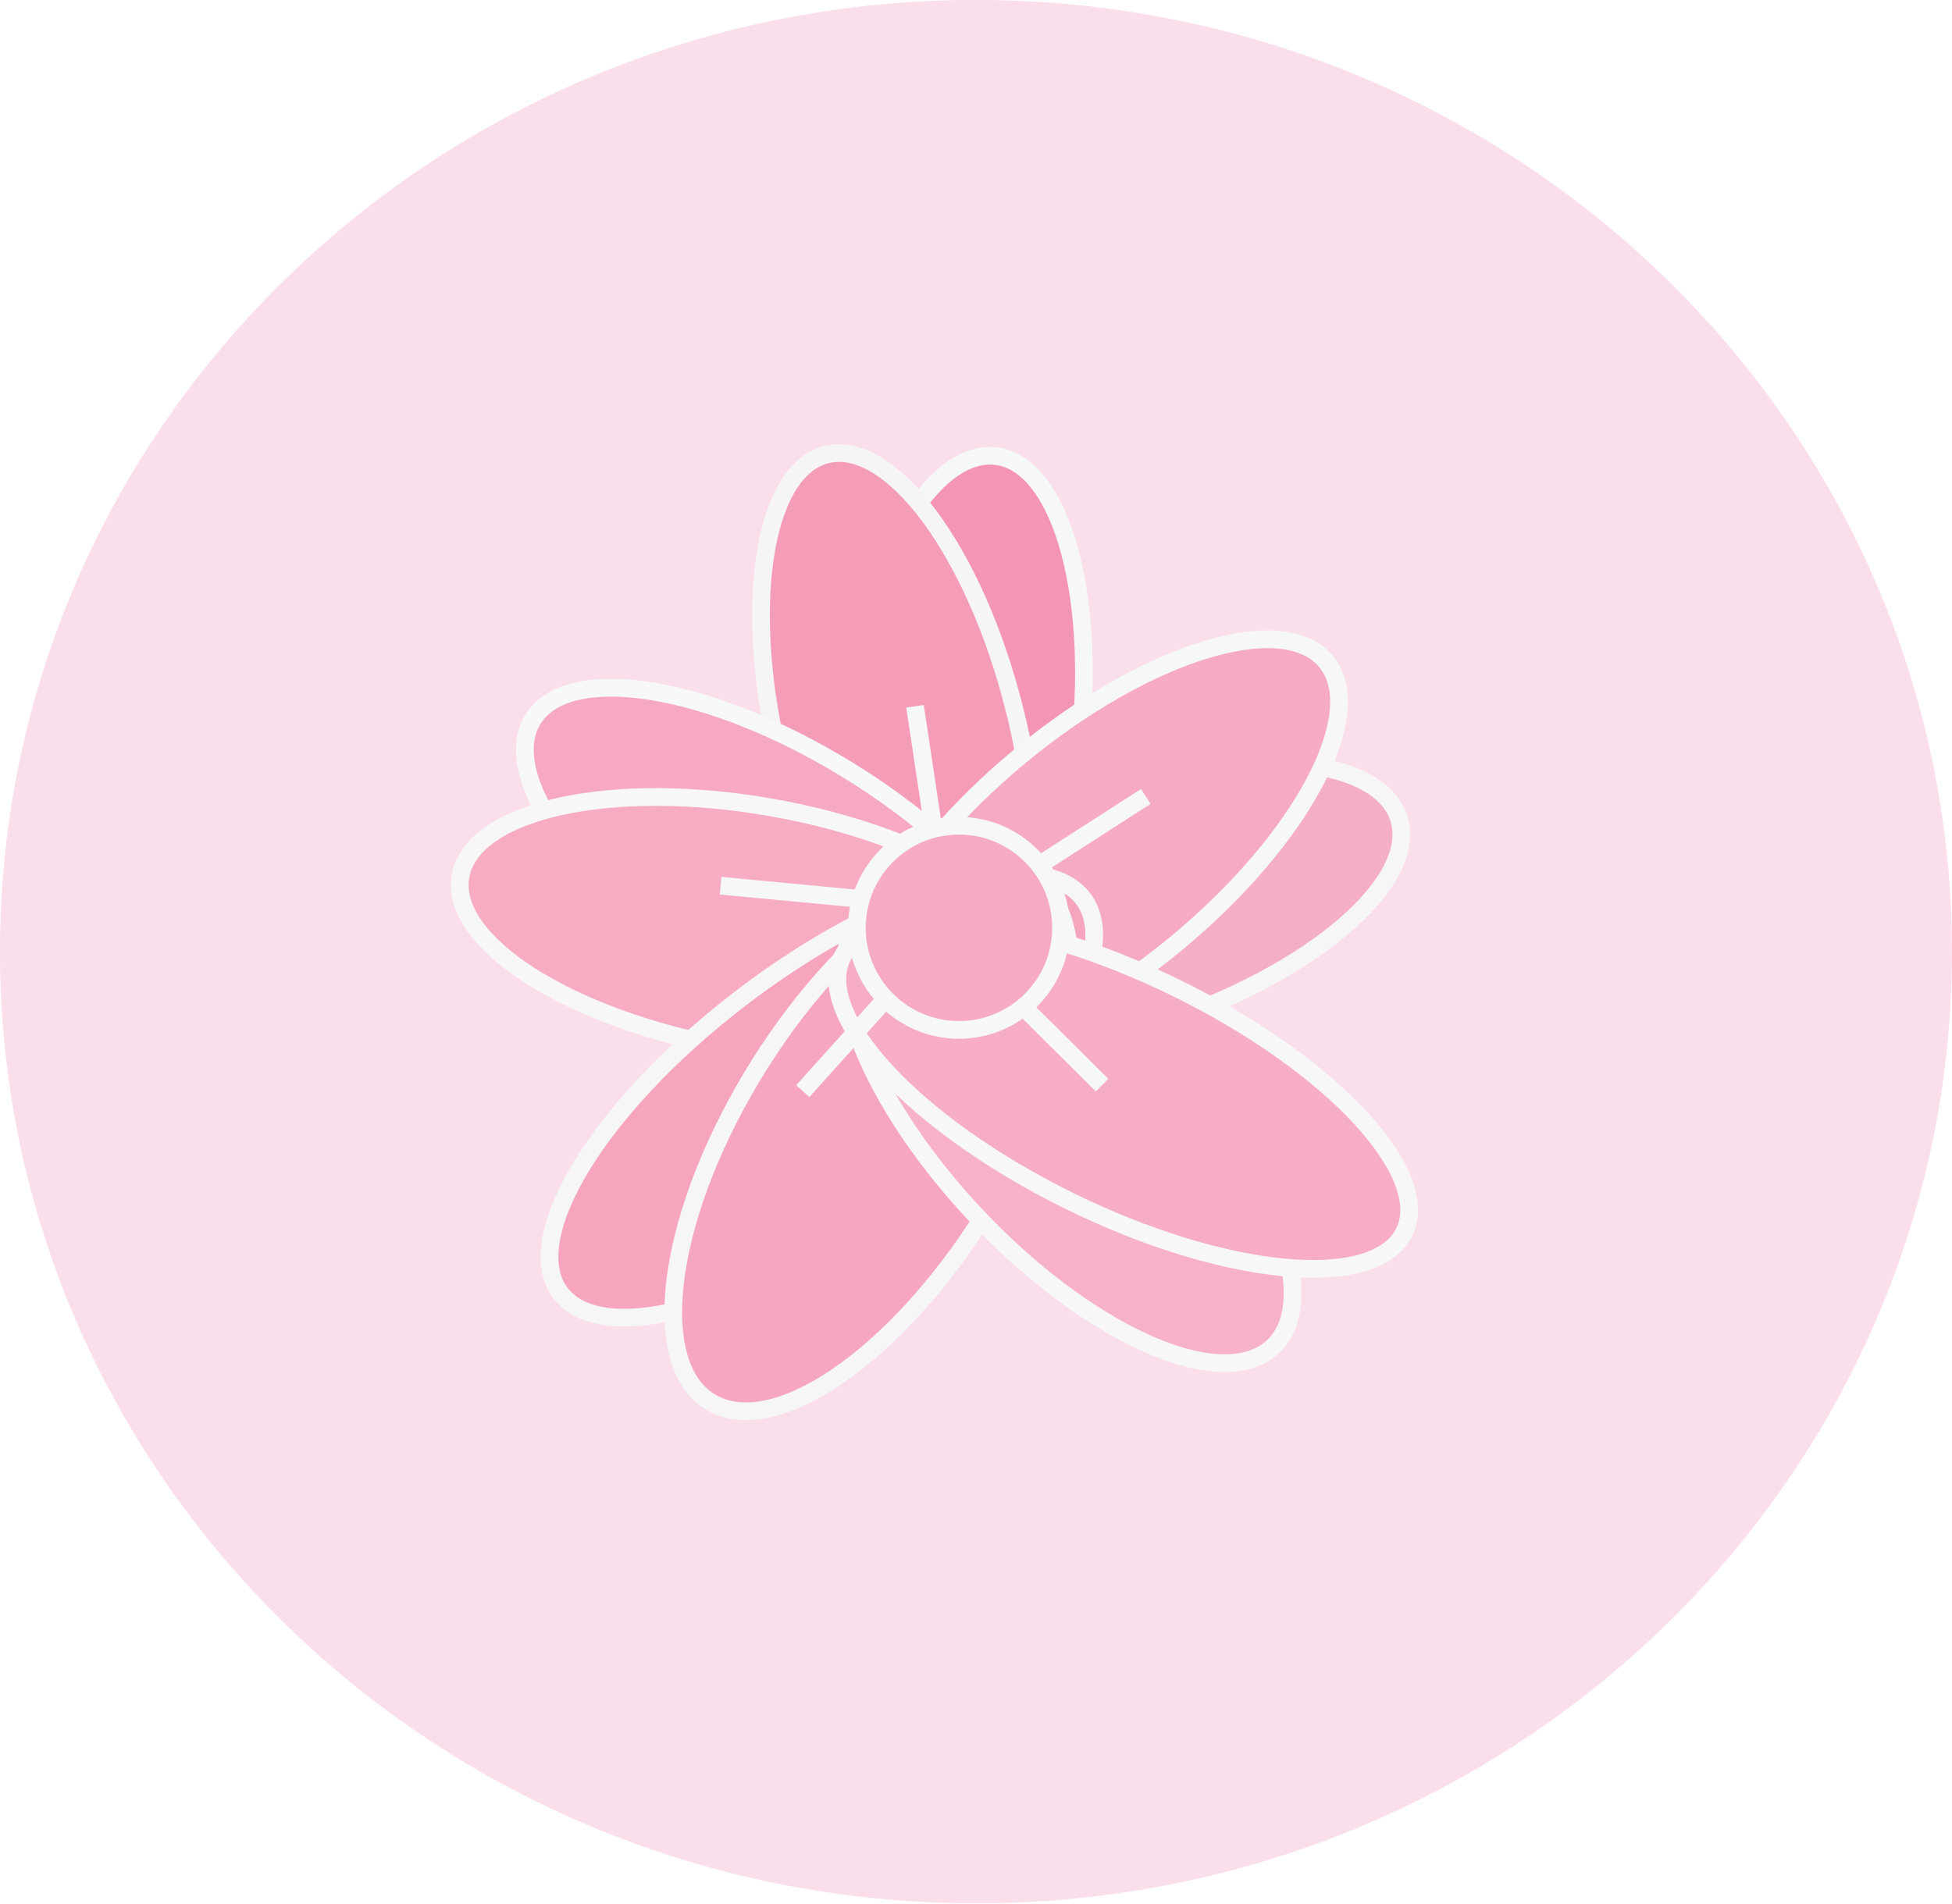
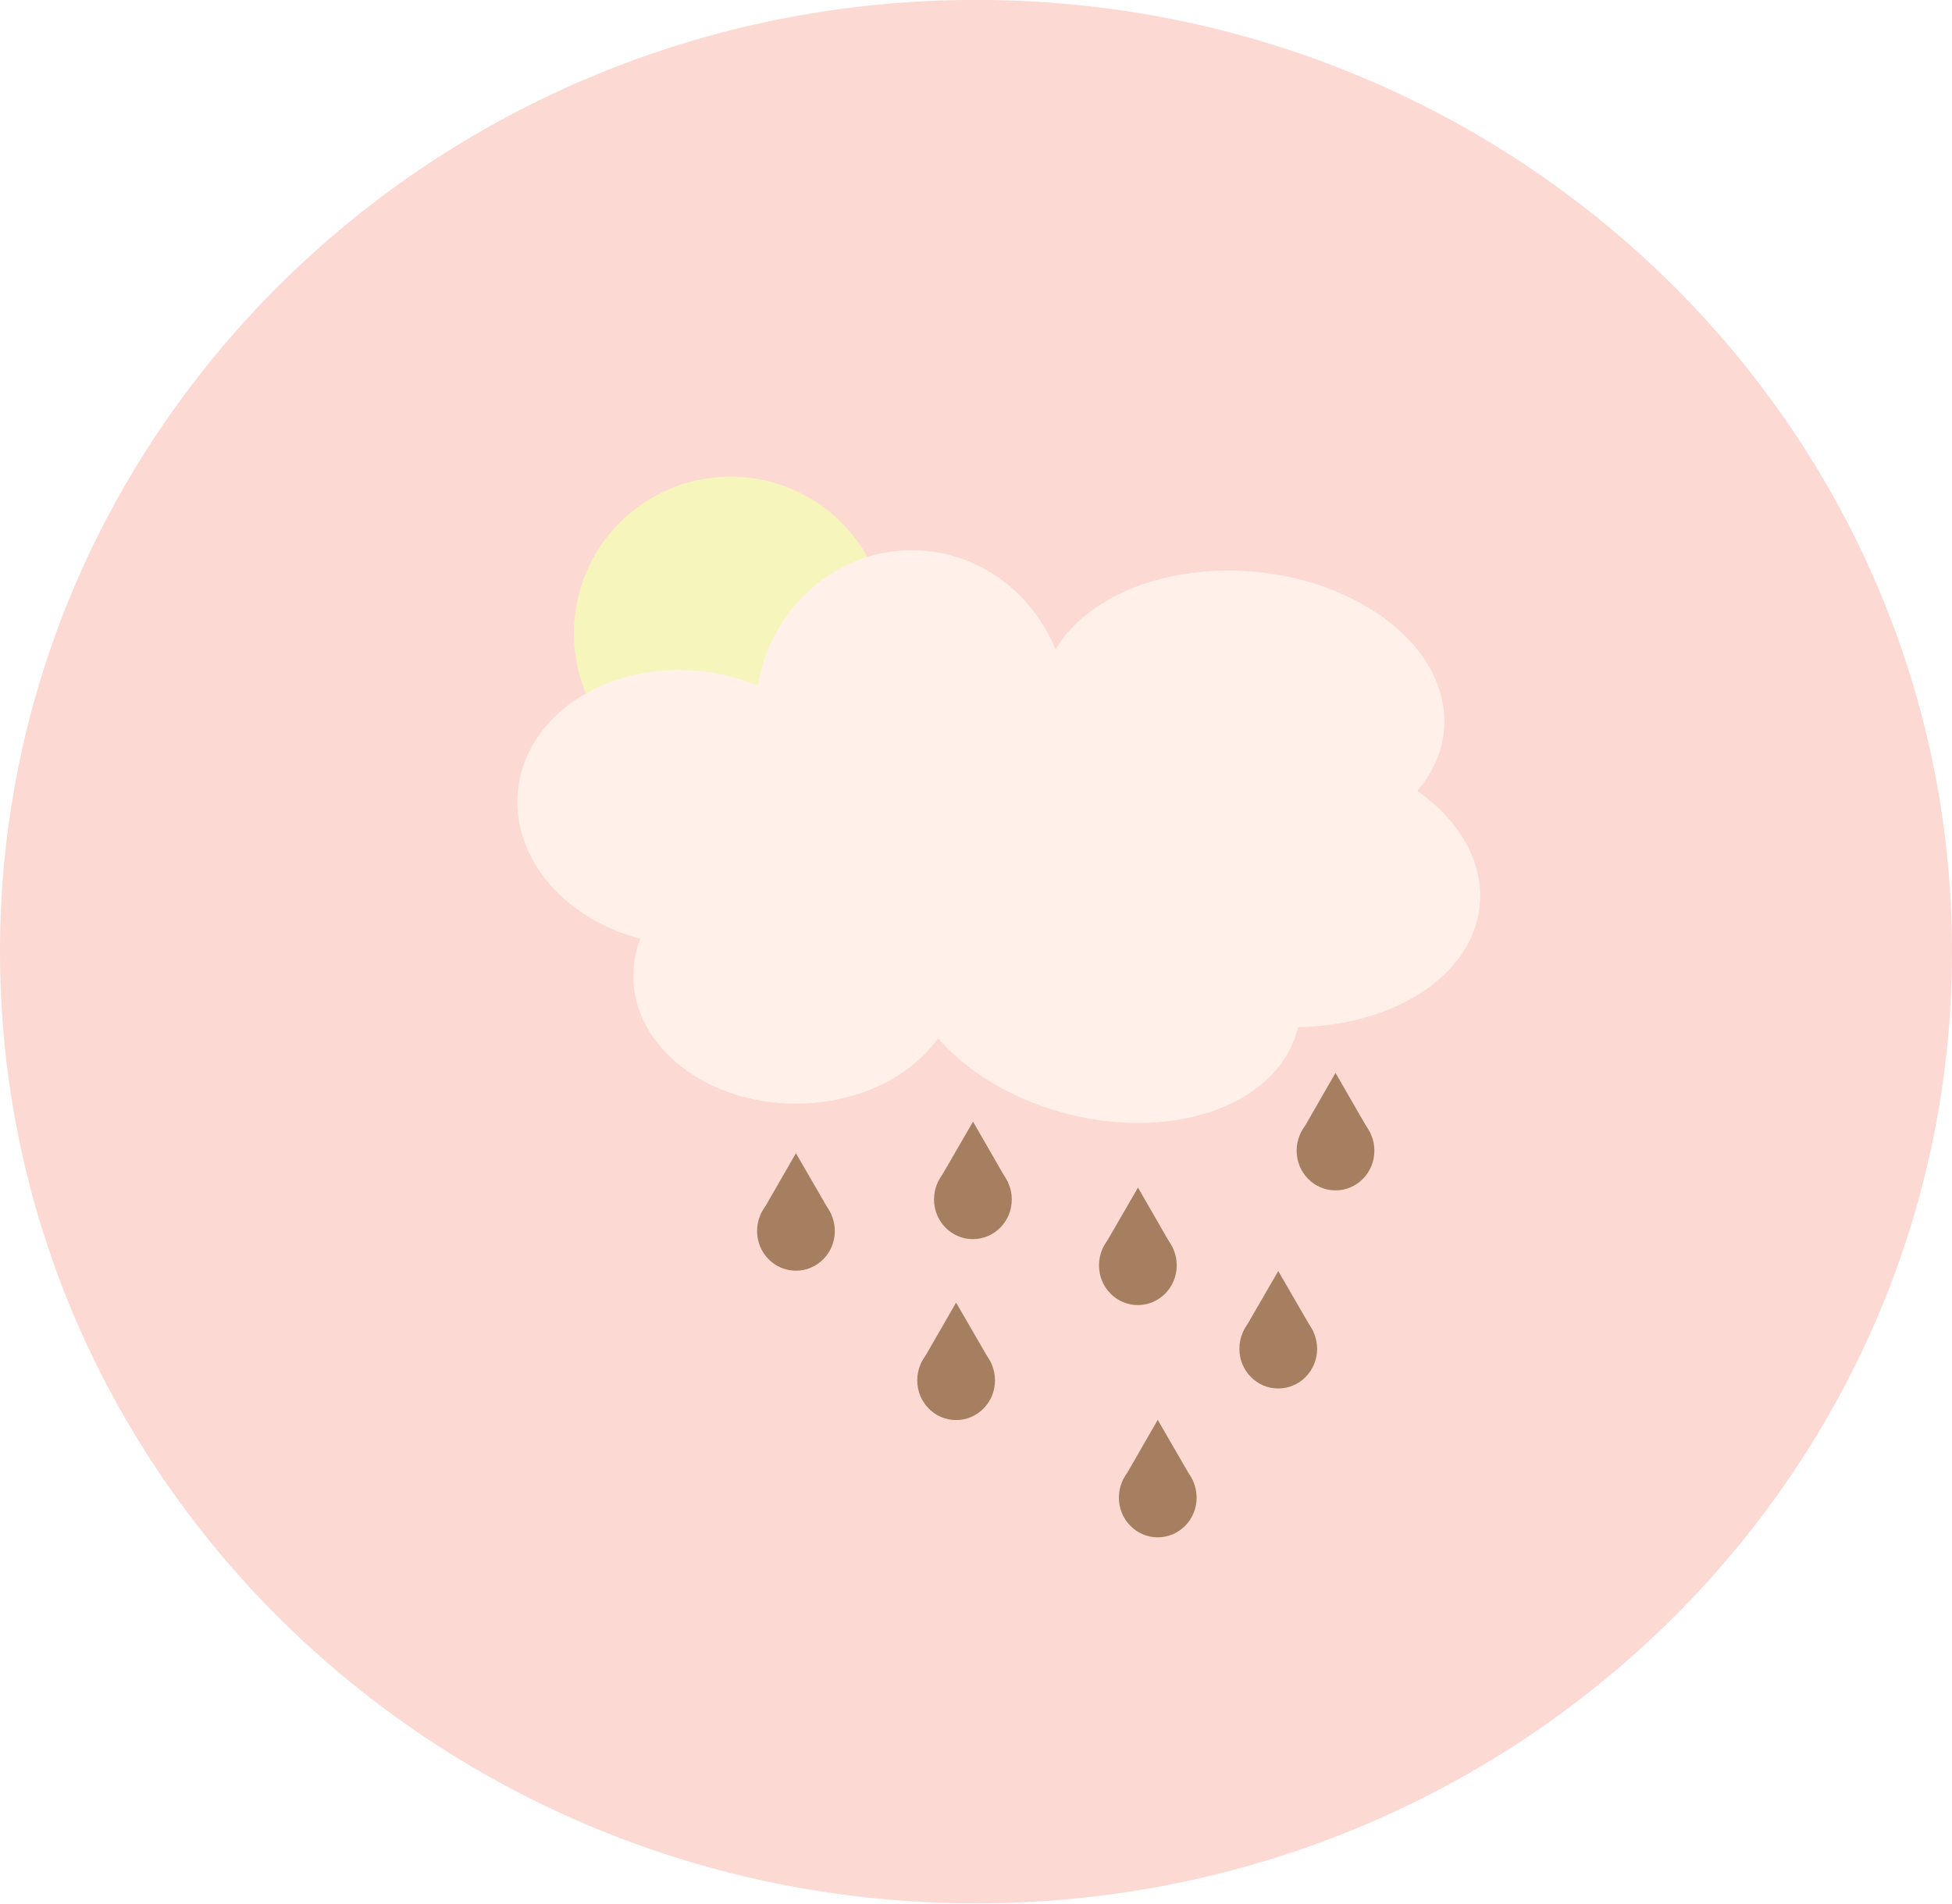
- <svg xmlns="http://www.w3.org/2000/svg" id="Layer_1" data-name="Layer 1" viewBox="0 0 195.01 190.18">
+ <svg xmlns="http://www.w3.org/2000/svg" id="Layer_1" data-name="Layer 1" viewBox="0 0 195.36 190.53">
  <defs>
    <style>
      .cls-1 {
-         fill: #f6a5bd;
+         stroke: #fff1e9;
      }

-       .cls-1, .cls-2, .cls-3, .cls-4, .cls-5, .cls-6, .cls-7, .cls-8, .cls-9, .cls-10, .cls-11, .cls-12 {
+       .cls-1, .cls-2, .cls-3, .cls-4, .cls-5, .cls-6 {
+         fill: none;
+       }
+ 
+       .cls-1, .cls-3, .cls-4, .cls-5, .cls-6 {
+         stroke-miterlimit: 10;
+       }
+ 
+       .cls-1, .cls-3, .cls-4, .cls-6 {
+         stroke-width: 1.78px;
+       }
+ 
+       .cls-2, .cls-7, .cls-8, .cls-9, .cls-10 {
        stroke-width: 0px;
      }

-       .cls-2 {
-         fill: #f6a9c0;
-       }
- 
-       .cls-13 {
-         stroke: #f7f8f8;
-       }
- 
-       .cls-13, .cls-14, .cls-7, .cls-15, .cls-16, .cls-17, .cls-18 {
-         fill: none;
-       }
- 
-       .cls-13, .cls-14, .cls-15, .cls-16, .cls-17, .cls-18 {
-         stroke-miterlimit: 10;
-         stroke-width: 1.77px;
+       .cls-11 {
+         clip-path: url(#clippath-1);
      }

      .cls-3 {
-         fill: #f7b2c7;
+         stroke: #fcd9d3;
      }

-       .cls-4 {
-         fill: #f6a7bf;
+       .cls-4, .cls-5 {
+         stroke: #a57f60;
+       }
+ 
+       .cls-4, .cls-6 {
+         stroke-linecap: round;
+       }
+ 
+       .cls-7 {
+         fill: #f6f5bc;
      }

      .cls-5 {
-         fill: #f7aec4;
+         stroke-width: .44px;
+       }
+ 
+       .cls-8 {
+         fill: #fff1e9;
+       }
+ 
+       .cls-12 {
+         clip-path: url(#clippath);
+       }
+ 
+       .cls-9 {
+         fill: #a57f60;
      }

      .cls-6 {
-         fill: #f59cb7;
-       }
- 
-       .cls-14 {
-         stroke: #f6f6f6;
-       }
- 
-       .cls-19 {
-         clip-path: url(#clippath-1);
-       }
- 
-       .cls-8 {
-         fill: #fbdeeb;
-       }
- 
-       .cls-15 {
-         stroke: #fbdeeb;
-       }
- 
-       .cls-20 {
-         clip-path: url(#clippath);
-       }
- 
-       .cls-16 {
-         stroke: #f7f7f7;
-       }
- 
-       .cls-17 {
-         stroke: #f5f5f6;
-       }
- 
-       .cls-9 {
-         fill: #f496b3;
+         stroke: #f6f5bc;
      }

      .cls-10 {
-         fill: #f7acc2;
-       }
- 
-       .cls-11 {
-         fill: #f6abc2;
-       }
- 
-       .cls-12 {
-         fill: #f4afc4;
-       }
- 
-       .cls-18 {
-         stroke: #f6f7f7;
+         fill: #fcd9d3;
      }
    </style>
    <clipPath id="clippath">
-       <rect class="cls-7" y="0" width="195.01" height="190.18" />
+       <rect class="cls-2" width="195.36" height="190.53" />
    </clipPath>
    <clipPath id="clippath-1">
-       <rect class="cls-7" y="0" width="195.01" height="190.18" />
+       <rect class="cls-2" width="195.36" height="190.53" />
    </clipPath>
  </defs>
-   <g id="Artwork_8" data-name="Artwork 8">
-     <g class="cls-20">
-       <g class="cls-19">
-         <path class="cls-8" d="M194.12,95.09c0,52.03-43.26,94.21-96.62,94.21S.89,147.12.89,95.09,44.14.89,97.5.89s96.62,42.18,96.62,94.21" />
-         <ellipse class="cls-15" cx="97.5" cy="95.09" rx="96.62" ry="94.21" />
-         <path class="cls-9" d="M107.71,75.98c-2.07,15.94-9.09,28.16-15.66,27.3-6.57-.86-10.22-14.47-8.15-30.4,2.07-15.93,9.09-28.16,15.66-27.3s10.22,14.47,8.15,30.4" />
-         <path class="cls-18" d="M107.71,75.98c-2.07,15.94-9.09,28.16-15.66,27.3-6.57-.86-10.22-14.47-8.15-30.4,2.07-15.93,9.09-28.16,15.66-27.3s10.22,14.47,8.15,30.4Z" />
-         <path class="cls-6" d="M101.31,70.71c3.92,15.58,1.88,29.53-4.56,31.15-6.43,1.61-14.82-9.71-18.73-25.29-3.92-15.58-1.88-29.53,4.55-31.15,6.43-1.61,14.82,9.71,18.73,25.29" />
-         <path class="cls-17" d="M101.31,70.71c3.92,15.58,1.88,29.53-4.56,31.15-6.43,1.61-14.82-9.71-18.73-25.29-3.92-15.58-1.88-29.53,4.55-31.15,6.43-1.61,14.82,9.71,18.73,25.29Z" />
-         <path class="cls-2" d="M84.77,76.98c13.89,8.55,22.29,20.13,18.76,25.86-3.53,5.73-17.65,3.44-31.53-5.1-13.89-8.55-22.29-20.13-18.76-25.86,3.53-5.73,17.65-3.45,31.53,5.1" />
-         <path class="cls-13" d="M84.77,76.98c13.89,8.55,22.29,20.13,18.76,25.86-3.53,5.73-17.65,3.44-31.53-5.1-13.89-8.55-22.29-20.13-18.76-25.86,3.53-5.73,17.65-3.45,31.53,5.1Z" />
-         <path class="cls-10" d="M77.22,80.71c16.06,2.86,28.12,10.55,26.94,17.17-1.18,6.63-15.15,9.68-31.21,6.82-16.06-2.86-28.12-10.55-26.94-17.17,1.18-6.63,15.15-9.68,31.21-6.82" />
-         <path class="cls-16" d="M77.22,80.71c16.06,2.86,28.12,10.55,26.94,17.17-1.18,6.63-15.15,9.68-31.21,6.82-16.06-2.86-28.12-10.55-26.94-17.17,1.18-6.63,15.15-9.68,31.21-6.82Z" />
-         <path class="cls-12" d="M115.43,102.47c-15.51,5.05-29.77,3.95-31.85-2.45-2.08-6.4,8.8-15.68,24.31-20.73,15.51-5.05,29.77-3.95,31.85,2.45,2.08,6.4-8.8,15.68-24.31,20.73" />
-         <path class="cls-14" d="M115.43,102.47c-15.51,5.05-29.77,3.95-31.85-2.45-2.08-6.4,8.8-15.68,24.31-20.73,15.51-5.05,29.77-3.95,31.85,2.45,2.08,6.4-8.8,15.68-24.31,20.73Z" />
-         <path class="cls-11" d="M117.47,94.3c-12.57,10.38-26.24,14.6-30.53,9.41-4.29-5.19,2.43-17.81,15.01-28.2,12.57-10.39,26.24-14.6,30.53-9.41,4.28,5.19-2.44,17.81-15.01,28.2" />
-         <path class="cls-18" d="M117.47,94.3c-12.57,10.38-26.24,14.6-30.53,9.41-4.29-5.19,2.43-17.81,15.01-28.2,12.57-10.39,26.24-14.6,30.53-9.41,4.28,5.19-2.44,17.81-15.01,28.2Z" />
-         <path class="cls-1" d="M72.49,100.93c14.05-11.28,29.75-16.59,35.06-11.85,5.31,4.74-1.77,17.72-15.83,29-14.05,11.28-29.75,16.59-35.06,11.85s1.77-17.72,15.83-29" />
-         <path class="cls-14" d="M72.49,100.93c14.05-11.28,29.75-16.59,35.06-11.85,5.31,4.74-1.77,17.72-15.83,29-14.05,11.28-29.75,16.59-35.06,11.85s1.77-17.72,15.83-29Z" />
-         <path class="cls-4" d="M74.27,109.05c8.35-14.71,20.85-24.44,27.92-21.74,7.07,2.7,6.03,16.81-2.32,31.52-8.35,14.71-20.85,24.44-27.92,21.74-7.07-2.7-6.03-16.81,2.32-31.52" />
-         <path class="cls-14" d="M74.27,109.05c8.35-14.71,20.85-24.44,27.92-21.74,7.07,2.7,6.03,16.81-2.32,31.52-8.35,14.71-20.85,24.44-27.92,21.74-7.07-2.7-6.03-16.81,2.32-31.52Z" />
-         <path class="cls-3" d="M96.2,120.03c-10.88-12.21-14.98-25.26-9.14-29.14,5.83-3.88,19.39,2.88,30.27,15.09,10.88,12.21,14.98,25.26,9.14,29.14-5.83,3.88-19.39-2.88-30.27-15.09" />
-         <path class="cls-16" d="M96.2,120.03c-10.88-12.21-14.98-25.26-9.14-29.14,5.83-3.88,19.39,2.88,30.27,15.09,10.88,12.21,14.98,25.26,9.14,29.14-5.83,3.88-19.39-2.88-30.27-15.09Z" />
-         <path class="cls-5" d="M105.37,119.26c-15.31-7.91-24.66-18.76-20.88-24.21,3.78-5.46,19.26-3.47,34.57,4.45,15.31,7.91,24.66,18.75,20.88,24.21-3.78,5.46-19.26,3.47-34.57-4.45" />
-         <path class="cls-16" d="M105.37,119.26c-15.31-7.91-24.66-18.76-20.88-24.21,3.78-5.46,19.26-3.47,34.57,4.45,15.31,7.91,24.66,18.75,20.88,24.21-3.78,5.46-19.26,3.47-34.57-4.45Z" />
-         <path class="cls-11" d="M106,92.71c0,5.63-4.57,10.2-10.2,10.2s-10.2-4.57-10.2-10.2,4.57-10.2,10.2-10.2,10.2,4.57,10.2,10.2" />
-         <path class="cls-18" d="M106,92.71c0,5.63-4.57,10.2-10.2,10.2s-10.2-4.57-10.2-10.2,4.57-10.2,10.2-10.2,10.2,4.57,10.2,10.2Z" />
-         <line class="cls-18" x1="91.41" y1="70.57" x2="93.29" y2="83.05" />
-         <line class="cls-18" x1="114.47" y1="79.58" x2="103.51" y2="86.63" />
-         <line class="cls-18" x1="110.1" y1="108.43" x2="101.91" y2="100.29" />
-         <line class="cls-18" x1="71.99" y1="88.5" x2="85.6" y2="89.79" />
-         <line class="cls-18" x1="88.6" y1="99.69" x2="80.2" y2="109.03" />
+   <g id="Artwork_6" data-name="Artwork 6">
+     <g class="cls-12">
+       <g class="cls-11">
+         <path class="cls-10" d="M194.47,95.26c0,52.12-43.34,94.38-96.79,94.38S.89,147.38.89,95.26,44.22.89,97.68.89s96.79,42.25,96.79,94.38" />
+         <ellipse class="cls-3" cx="97.68" cy="95.26" rx="96.79" ry="94.38" />
+         <path class="cls-7" d="M87.91,63.39c0,8.17-6.62,14.79-14.79,14.79s-14.79-6.62-14.79-14.79,6.62-14.79,14.79-14.79,14.79,6.62,14.79,14.79" />
+         <circle class="cls-6" cx="73.12" cy="63.39" r="14.79" />
+         <path class="cls-8" d="M105.96,72.75c-.68,8.52-7.82,14.86-15.94,14.14-8.12-.71-14.15-8.2-13.47-16.73.68-8.52,7.82-14.85,15.94-14.14,8.12.71,14.15,8.2,13.47,16.73" />
+         <path class="cls-1" d="M105.96,72.75c-.68,8.52-7.82,14.86-15.94,14.14-8.12-.71-14.15-8.2-13.47-16.73.68-8.52,7.82-14.85,15.94-14.14,8.12.71,14.15,8.2,13.47,16.73Z" />
+         <path class="cls-8" d="M84.63,82.27c-.57,7.08-8.17,12.2-16.99,11.42-8.82-.77-15.5-7.15-14.94-14.23.56-7.09,8.17-12.2,16.99-11.43,8.82.78,15.51,7.15,14.94,14.23" />
+         <path class="cls-1" d="M84.63,82.27c-.57,7.08-8.17,12.2-16.99,11.42-8.82-.77-15.5-7.15-14.94-14.23.56-7.09,8.17-12.2,16.99-11.43,8.82.78,15.51,7.15,14.94,14.23Z" />
+         <path class="cls-8" d="M114.62,87.53c-.48,5.98-9.62,10.05-20.42,9.1-10.8-.95-19.17-6.57-18.69-12.54.48-5.98,9.62-10.05,20.42-9.1,10.8.95,19.17,6.57,18.69,12.54" />
+         <path class="cls-1" d="M114.62,87.53c-.48,5.98-9.62,10.05-20.42,9.1-10.8-.95-19.17-6.57-18.69-12.54.48-5.98,9.62-10.05,20.42-9.1,10.8.95,19.17,6.57,18.69,12.54Z" />
+         <path class="cls-8" d="M123.36,83.66c-.58,7.25-9.68,12.36-20.33,11.43-10.65-.94-18.82-7.57-18.24-14.82s9.68-12.36,20.33-11.43c10.65.94,18.82,7.57,18.24,14.82" />
+         <path class="cls-1" d="M123.36,83.66c-.58,7.25-9.68,12.36-20.33,11.43-10.65-.94-18.82-7.57-18.24-14.82s9.68-12.36,20.33-11.43c10.65.94,18.82,7.57,18.24,14.82Z" />
+         <path class="cls-8" d="M143.64,72.93c-.58,7.25-9.68,12.36-20.33,11.43-10.65-.94-18.82-7.57-18.24-14.82s9.68-12.36,20.33-11.43c10.65.94,18.82,7.57,18.24,14.82" />
+         <path class="cls-1" d="M143.64,72.93c-.58,7.25-9.68,12.36-20.33,11.43-10.65-.94-18.82-7.57-18.24-14.82s9.68-12.36,20.33-11.43c10.65.94,18.82,7.57,18.24,14.82Z" />
+         <path class="cls-8" d="M147.22,90.4c-.58,7.25-9.68,12.36-20.33,11.43-10.65-.94-18.82-7.57-18.24-14.82s9.68-12.36,20.33-11.43c10.65.94,18.82,7.57,18.24,14.82" />
+         <path class="cls-1" d="M147.22,90.4c-.58,7.25-9.68,12.36-20.33,11.43-10.65-.94-18.82-7.57-18.24-14.82s9.68-12.36,20.33-11.43c10.65.94,18.82,7.57,18.24,14.82Z" />
+         <path class="cls-8" d="M129.07,102.5c-1.57,7.08-11.29,10.76-21.7,8.22-10.41-2.54-17.58-10.35-16-17.43,1.57-7.08,11.29-10.76,21.7-8.22,10.41,2.54,17.58,10.35,16,17.43" />
+         <path class="cls-1" d="M129.07,102.5c-1.57,7.08-11.29,10.76-21.7,8.22-10.41-2.54-17.58-10.35-16-17.43,1.57-7.08,11.29-10.76,21.7-8.22,10.41,2.54,17.58,10.35,16,17.43Z" />
+         <path class="cls-8" d="M95.06,97.7c0,6.57-6.89,11.89-15.39,11.89s-15.39-5.32-15.39-11.89,6.89-11.89,15.39-11.89,15.39,5.32,15.39,11.89" />
+         <ellipse class="cls-1" cx="79.66" cy="97.7" rx="15.39" ry="11.89" />
+         <path class="cls-9" d="M83.33,123.23c0,2.08-1.65,3.75-3.67,3.75s-3.67-1.67-3.67-3.75,1.63-3.75,3.67-3.75,3.67,1.69,3.67,3.75" />
+         <path class="cls-5" d="M83.33,123.23c0,2.08-1.65,3.75-3.67,3.75s-3.67-1.67-3.67-3.75,1.63-3.75,3.67-3.75,3.67,1.69,3.67,3.75Z" />
+         <polygon class="cls-9" points="79.66 117.22 77.68 120.66 81.65 120.66 79.66 117.22" />
+         <polygon class="cls-4" points="79.66 117.22 77.68 120.66 81.65 120.66 79.66 117.22" />
+         <path class="cls-9" d="M101.04,120.07c0,2.08-1.65,3.75-3.67,3.75s-3.67-1.67-3.67-3.75,1.63-3.75,3.67-3.75,3.67,1.69,3.67,3.75" />
+         <path class="cls-5" d="M101.04,120.07c0,2.08-1.65,3.75-3.67,3.75s-3.67-1.67-3.67-3.75,1.63-3.75,3.67-3.75,3.67,1.69,3.67,3.75Z" />
+         <polygon class="cls-9" points="97.38 114.06 95.39 117.5 99.36 117.5 97.38 114.06" />
+         <polygon class="cls-4" points="97.38 114.06 95.39 117.5 99.36 117.5 97.38 114.06" />
+         <path class="cls-9" d="M117.55,126.67c0,2.08-1.65,3.75-3.67,3.75s-3.67-1.67-3.67-3.75,1.63-3.75,3.67-3.75,3.67,1.69,3.67,3.75" />
+         <path class="cls-5" d="M117.55,126.67c0,2.08-1.65,3.75-3.67,3.75s-3.67-1.67-3.67-3.75,1.63-3.75,3.67-3.75,3.67,1.69,3.67,3.75Z" />
+         <polygon class="cls-9" points="113.89 120.66 111.9 124.1 115.87 124.1 113.89 120.66" />
+         <polygon class="cls-4" points="113.89 120.66 111.9 124.1 115.87 124.1 113.89 120.66" />
+         <path class="cls-9" d="M137.33,115.19c0,2.08-1.65,3.75-3.67,3.75s-3.67-1.67-3.67-3.75,1.63-3.75,3.67-3.75,3.67,1.69,3.67,3.75" />
+         <path class="cls-5" d="M137.33,115.19c0,2.08-1.65,3.75-3.67,3.75s-3.67-1.67-3.67-3.75,1.63-3.75,3.67-3.75,3.67,1.69,3.67,3.75Z" />
+         <polygon class="cls-9" points="133.66 109.18 131.68 112.63 135.65 112.63 133.66 109.18" />
+         <polygon class="cls-4" points="133.66 109.18 131.68 112.63 135.65 112.63 133.66 109.18" />
+         <path class="cls-9" d="M99.36,138.18c0,2.08-1.65,3.75-3.67,3.75s-3.67-1.67-3.67-3.75,1.63-3.75,3.67-3.75,3.67,1.69,3.67,3.75" />
+         <path class="cls-5" d="M99.36,138.18c0,2.08-1.65,3.75-3.67,3.75s-3.67-1.67-3.67-3.75,1.63-3.75,3.67-3.75,3.67,1.69,3.67,3.75Z" />
+         <polygon class="cls-9" points="95.69 132.17 93.71 135.61 97.68 135.61 95.69 132.17" />
+         <polygon class="cls-4" points="95.69 132.17 93.71 135.61 97.68 135.61 95.69 132.17" />
+         <path class="cls-9" d="M131.6,135.02c0,2.08-1.65,3.75-3.67,3.75s-3.67-1.67-3.67-3.75,1.63-3.75,3.67-3.75,3.67,1.69,3.67,3.75" />
+         <path class="cls-5" d="M131.6,135.02c0,2.08-1.65,3.75-3.67,3.75s-3.67-1.67-3.67-3.75,1.63-3.75,3.67-3.75,3.67,1.69,3.67,3.75Z" />
+         <polygon class="cls-9" points="127.93 129.01 125.94 132.45 129.92 132.45 127.93 129.01" />
+         <polygon class="cls-4" points="127.93 129.01 125.94 132.45 129.92 132.45 127.93 129.01" />
+         <path class="cls-9" d="M119.54,149.92c0,2.08-1.65,3.75-3.67,3.75s-3.67-1.67-3.67-3.75,1.63-3.75,3.67-3.75,3.67,1.69,3.67,3.75" />
+         <path class="cls-5" d="M119.54,149.92c0,2.08-1.65,3.75-3.67,3.75s-3.67-1.67-3.67-3.75,1.63-3.75,3.67-3.75,3.67,1.69,3.67,3.75Z" />
+         <polygon class="cls-9" points="115.87 143.91 113.89 147.35 117.86 147.35 115.87 143.91" />
+         <polygon class="cls-4" points="115.87 143.91 113.89 147.35 117.86 147.35 115.87 143.91" />
      </g>
    </g>
  </g>
</svg>
